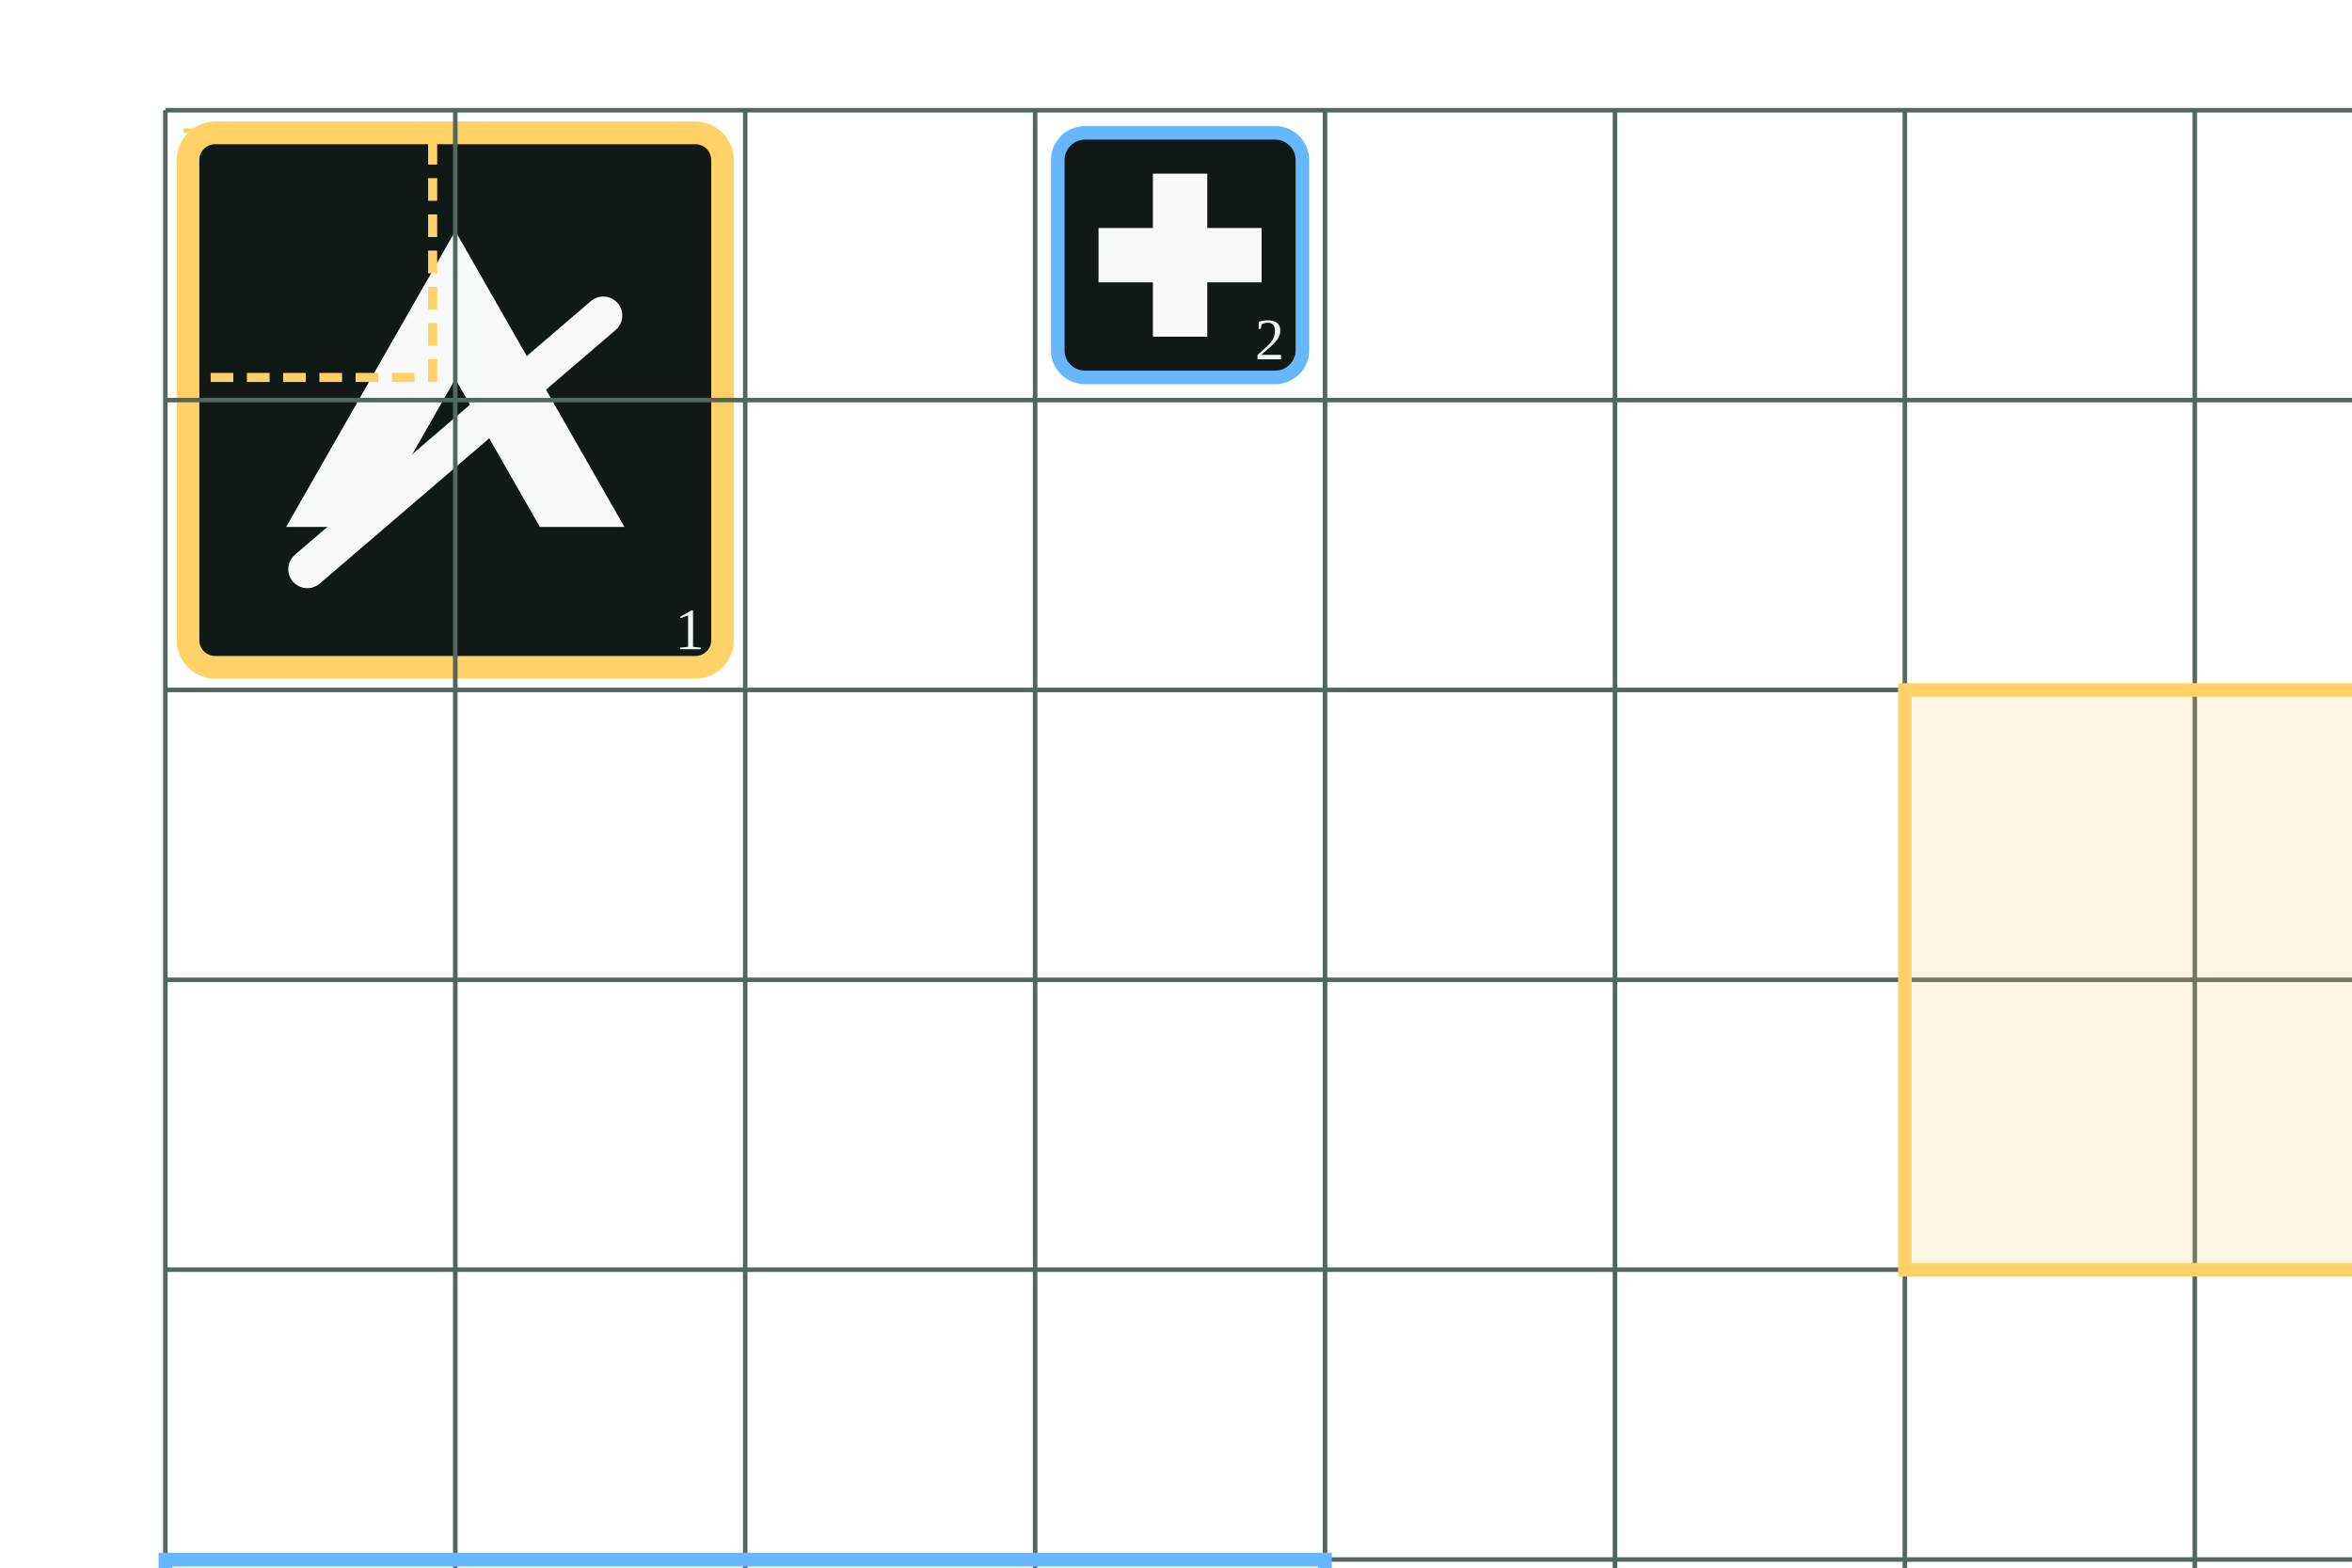
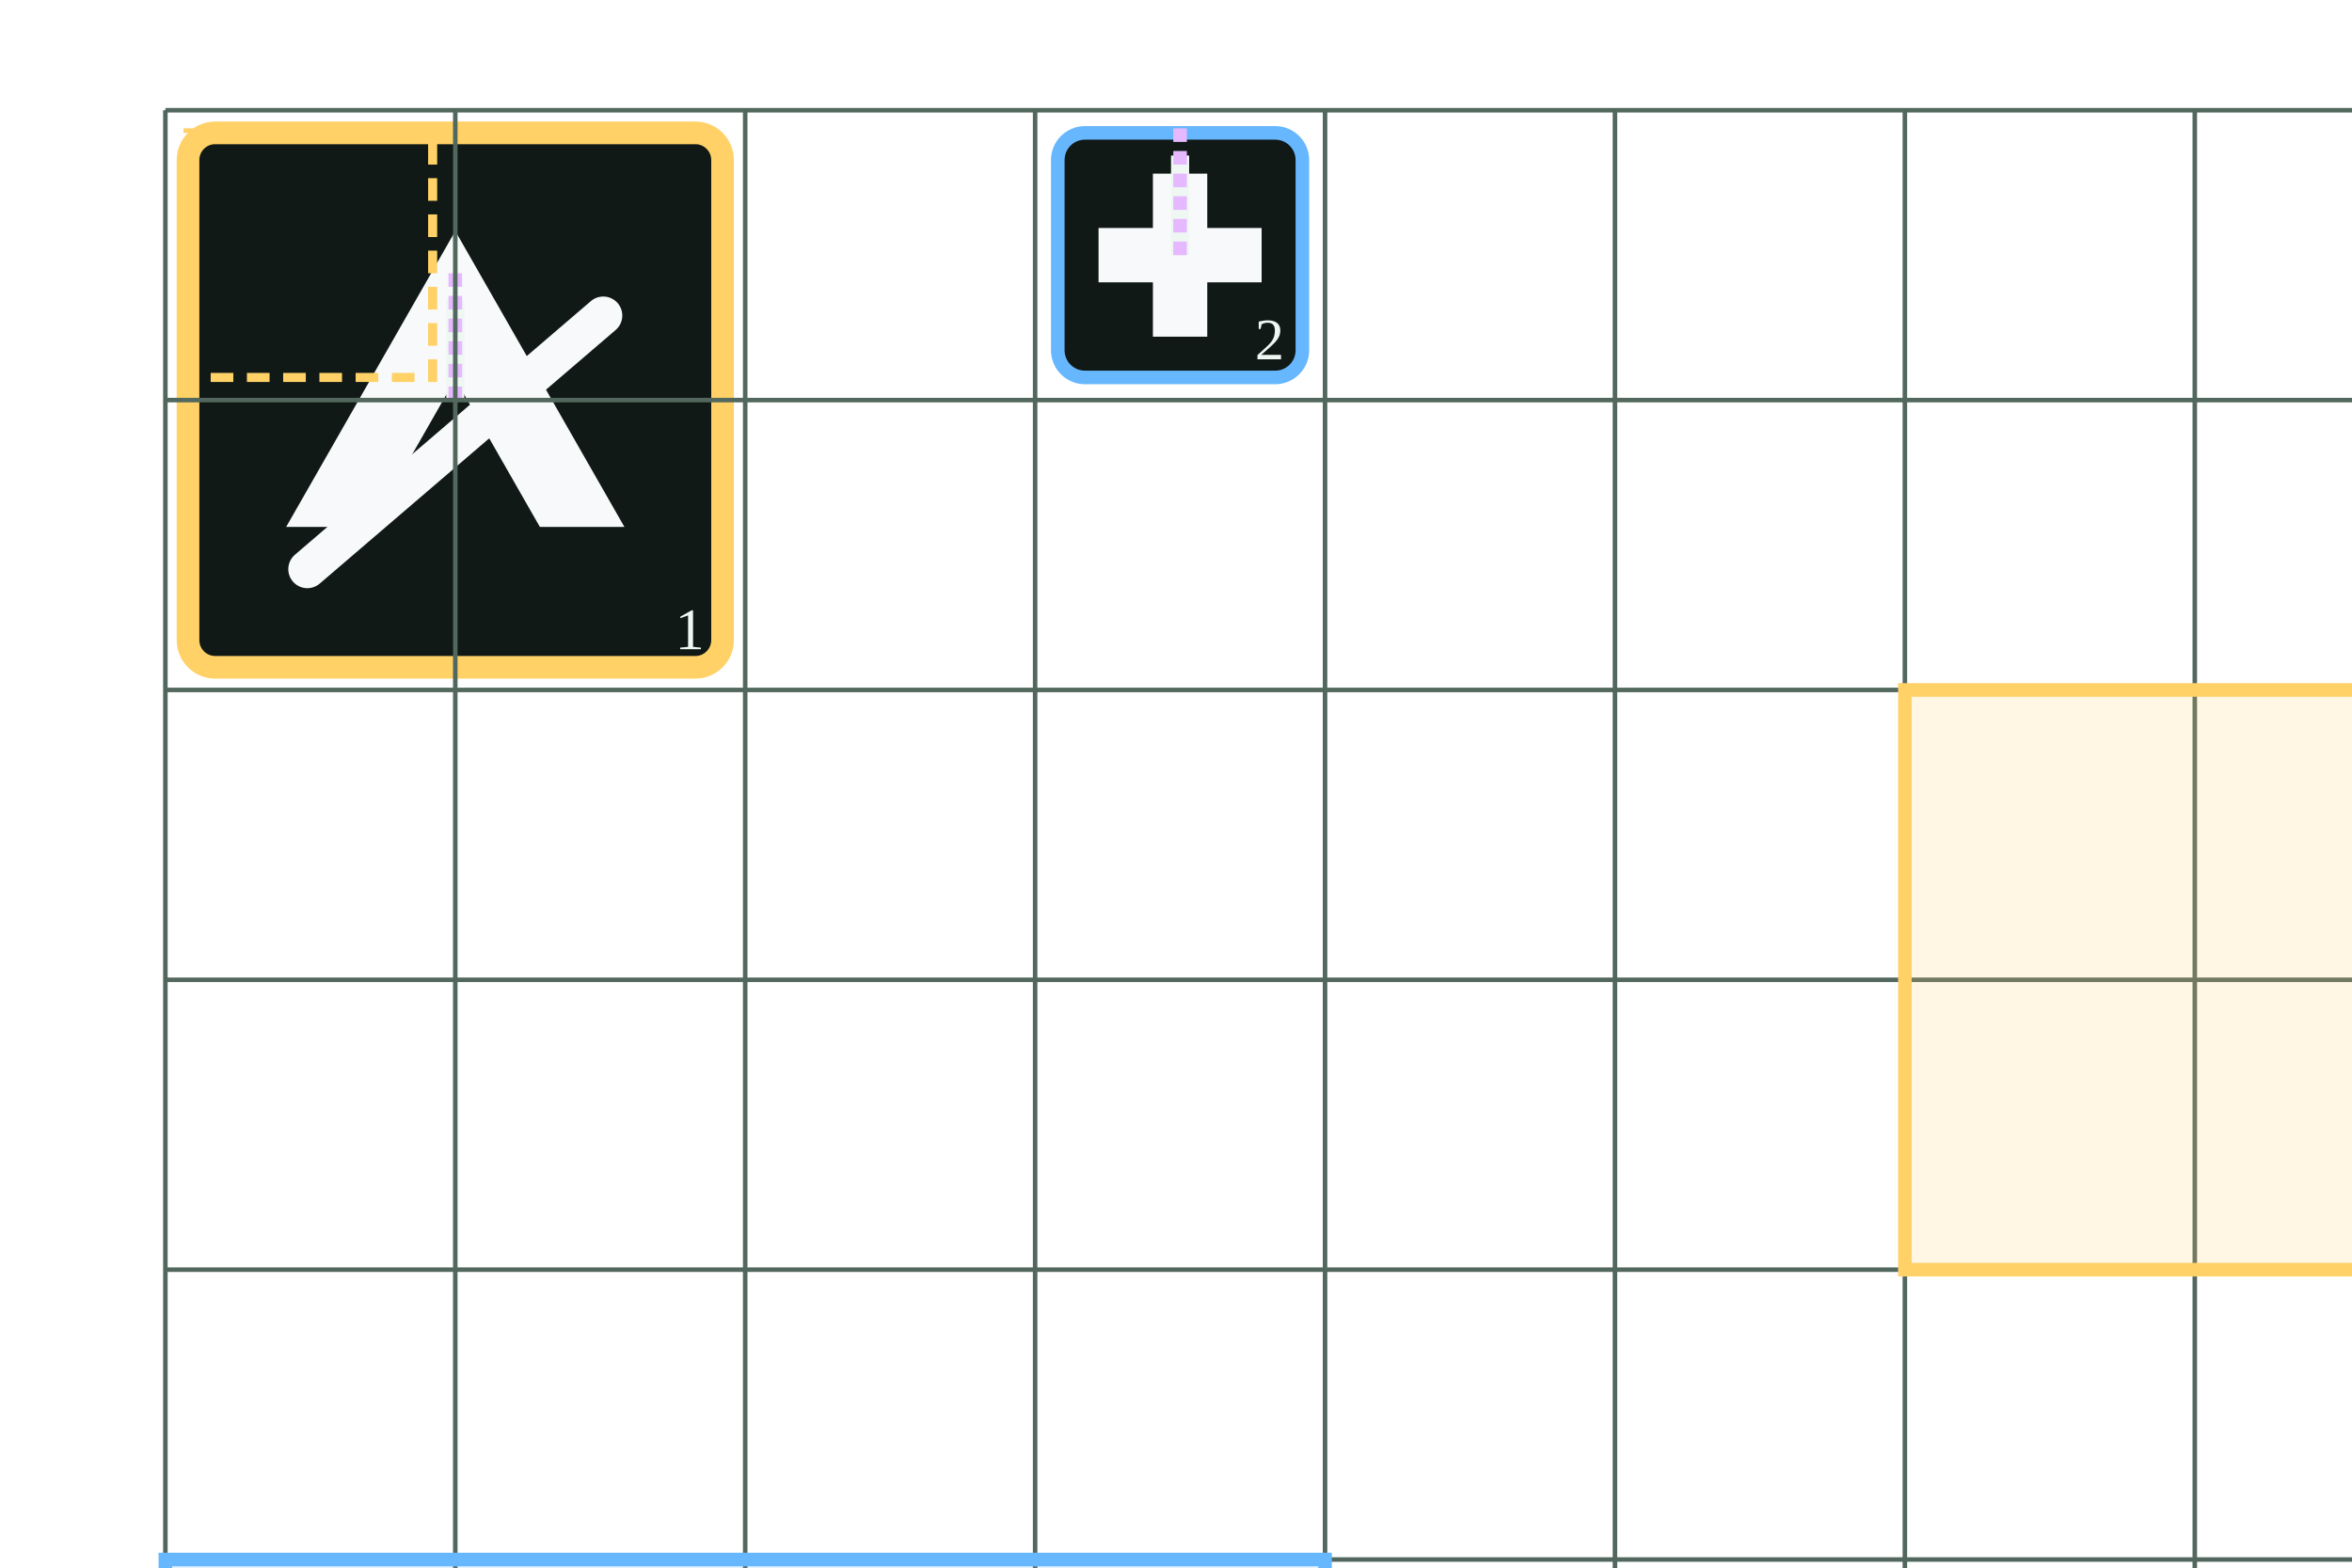
<svg xmlns="http://www.w3.org/2000/svg" id="persistent-tactical-svg" data-work-surface-root="persistent-svg" data-render-contract="shared-scene-projection-v1" data-scene-owner="EditorScene" data-scene-revision="81796a768e37d6c699e50d5b55d2f0e1af8206e5daa39a9745c0b729bd59df62" data-scene-tick="0" data-camera-pan-x="54" data-camera-pan-y="36" data-camera-zoom="1.4791666666666667" data-semantic-selection-unit="1" data-keyboard-intent-boundary="tactical-command-registry" role="application" aria-label="Persistent shared tactical SVG work surface for EditorScene" tabindex="0" viewBox="0 0 768 512" width="960" height="640" data-map-editor-review="units" style="background:#0b100f">
  <g id="persistent-scene-camera" data-scene-layer="camera" transform="translate(54 36) scale(1.479167)">
    <g id="persistent-editor-background" data-editor-layer="background" pointer-events="none" aria-hidden="true" />
    <g id="persistent-layer-terrain" data-scene-layer="terrain" data-layer-visible="true" display="none" opacity="1">
      <rect data-primitive-id="terrain:0:0" data-terrain="open" data-command-available="true" x="0" y="0" width="64" height="64" fill="#2b3832" stroke="#52675d" stroke-width="1" role="button" aria-label="Activate cell 0,0" />
      <rect data-primitive-id="terrain:1:0" data-terrain="open" data-command-available="true" x="64" y="0" width="64" height="64" fill="#2b3832" stroke="#52675d" stroke-width="1" role="button" aria-label="Activate cell 1,0" />
      <rect data-primitive-id="terrain:2:0" data-terrain="open" data-command-available="true" x="128" y="0" width="64" height="64" fill="#2b3832" stroke="#52675d" stroke-width="1" role="button" aria-label="Activate cell 2,0" />
      <rect data-primitive-id="terrain:3:0" data-terrain="open" data-command-available="true" x="192" y="0" width="64" height="64" fill="#2b3832" stroke="#52675d" stroke-width="1" role="button" aria-label="Activate cell 3,0" />
      <rect data-primitive-id="terrain:4:0" data-terrain="open" data-command-available="true" x="256" y="0" width="64" height="64" fill="#2b3832" stroke="#52675d" stroke-width="1" role="button" aria-label="Activate cell 4,0" />
      <rect data-primitive-id="terrain:5:0" data-terrain="open" data-command-available="true" x="320" y="0" width="64" height="64" fill="#2b3832" stroke="#52675d" stroke-width="1" role="button" aria-label="Activate cell 5,0" />
      <rect data-primitive-id="terrain:6:0" data-terrain="open" data-command-available="true" x="384" y="0" width="64" height="64" fill="#2b3832" stroke="#52675d" stroke-width="1" role="button" aria-label="Activate cell 6,0" />
      <rect data-primitive-id="terrain:7:0" data-terrain="open" data-command-available="true" x="448" y="0" width="64" height="64" fill="#2b3832" stroke="#52675d" stroke-width="1" role="button" aria-label="Activate cell 7,0" />
      <rect data-primitive-id="terrain:8:0" data-terrain="open" data-command-available="true" x="512" y="0" width="64" height="64" fill="#2b3832" stroke="#52675d" stroke-width="1" role="button" aria-label="Activate cell 8,0" />
      <rect data-primitive-id="terrain:9:0" data-terrain="open" data-command-available="true" x="576" y="0" width="64" height="64" fill="#2b3832" stroke="#52675d" stroke-width="1" role="button" aria-label="Activate cell 9,0" />
      <rect data-primitive-id="terrain:10:0" data-terrain="open" data-command-available="true" x="640" y="0" width="64" height="64" fill="#2b3832" stroke="#52675d" stroke-width="1" role="button" aria-label="Activate cell 10,0" />
      <rect data-primitive-id="terrain:11:0" data-terrain="open" data-command-available="true" x="704" y="0" width="64" height="64" fill="#2b3832" stroke="#52675d" stroke-width="1" role="button" aria-label="Activate cell 11,0" />
      <rect data-primitive-id="terrain:0:1" data-terrain="open" data-command-available="true" x="0" y="64" width="64" height="64" fill="#2b3832" stroke="#52675d" stroke-width="1" role="button" aria-label="Activate cell 0,1" />
      <rect data-primitive-id="terrain:1:1" data-terrain="open" data-command-available="true" x="64" y="64" width="64" height="64" fill="#2b3832" stroke="#52675d" stroke-width="1" role="button" aria-label="Activate cell 1,1" />
      <rect data-primitive-id="terrain:2:1" data-terrain="open" data-command-available="true" x="128" y="64" width="64" height="64" fill="#2b3832" stroke="#52675d" stroke-width="1" role="button" aria-label="Activate cell 2,1" />
      <rect data-primitive-id="terrain:3:1" data-terrain="open" data-command-available="true" x="192" y="64" width="64" height="64" fill="#2b3832" stroke="#52675d" stroke-width="1" role="button" aria-label="Activate cell 3,1" />
      <rect data-primitive-id="terrain:4:1" data-terrain="open" data-command-available="true" x="256" y="64" width="64" height="64" fill="#2b3832" stroke="#52675d" stroke-width="1" role="button" aria-label="Activate cell 4,1" />
      <rect data-primitive-id="terrain:5:1" data-terrain="open" data-command-available="true" x="320" y="64" width="64" height="64" fill="#2b3832" stroke="#52675d" stroke-width="1" role="button" aria-label="Activate cell 5,1" />
      <rect data-primitive-id="terrain:6:1" data-terrain="open" data-command-available="true" x="384" y="64" width="64" height="64" fill="#2b3832" stroke="#52675d" stroke-width="1" role="button" aria-label="Activate cell 6,1" />
      <rect data-primitive-id="terrain:7:1" data-terrain="open" data-command-available="true" x="448" y="64" width="64" height="64" fill="#2b3832" stroke="#52675d" stroke-width="1" role="button" aria-label="Activate cell 7,1" />
      <rect data-primitive-id="terrain:8:1" data-terrain="open" data-command-available="true" x="512" y="64" width="64" height="64" fill="#2b3832" stroke="#52675d" stroke-width="1" role="button" aria-label="Activate cell 8,1" />
      <rect data-primitive-id="terrain:9:1" data-terrain="open" data-command-available="true" x="576" y="64" width="64" height="64" fill="#2b3832" stroke="#52675d" stroke-width="1" role="button" aria-label="Activate cell 9,1" />
      <rect data-primitive-id="terrain:10:1" data-terrain="open" data-command-available="true" x="640" y="64" width="64" height="64" fill="#2b3832" stroke="#52675d" stroke-width="1" role="button" aria-label="Activate cell 10,1" />
      <rect data-primitive-id="terrain:11:1" data-terrain="open" data-command-available="true" x="704" y="64" width="64" height="64" fill="#2b3832" stroke="#52675d" stroke-width="1" role="button" aria-label="Activate cell 11,1" />
      <rect data-primitive-id="terrain:0:2" data-terrain="open" data-command-available="true" x="0" y="128" width="64" height="64" fill="#2b3832" stroke="#52675d" stroke-width="1" role="button" aria-label="Activate cell 0,2" />
      <rect data-primitive-id="terrain:1:2" data-terrain="open" data-command-available="true" x="64" y="128" width="64" height="64" fill="#2b3832" stroke="#52675d" stroke-width="1" role="button" aria-label="Activate cell 1,2" />
      <rect data-primitive-id="terrain:2:2" data-terrain="rough" data-command-available="true" x="128" y="128" width="64" height="64" fill="#35443a" stroke="#52675d" stroke-width="1" role="button" aria-label="Activate cell 2,2" />
      <line data-terrain-pattern="diagonal-hatch" x1="136" y1="184" x2="184" y2="136" stroke="#9bb0a5" stroke-width="3" pointer-events="none" />
      <rect data-primitive-id="terrain:3:2" data-terrain="rough" data-command-available="true" x="192" y="128" width="64" height="64" fill="#35443a" stroke="#52675d" stroke-width="1" role="button" aria-label="Activate cell 3,2" />
      <line data-terrain-pattern="diagonal-hatch" x1="200" y1="184" x2="248" y2="136" stroke="#9bb0a5" stroke-width="3" pointer-events="none" />
      <rect data-primitive-id="terrain:4:2" data-terrain="open" data-command-available="true" x="256" y="128" width="64" height="64" fill="#2b3832" stroke="#52675d" stroke-width="1" role="button" aria-label="Activate cell 4,2" />
      <rect data-primitive-id="terrain:5:2" data-terrain="open" data-command-available="true" x="320" y="128" width="64" height="64" fill="#2b3832" stroke="#52675d" stroke-width="1" role="button" aria-label="Activate cell 5,2" />
      <rect data-primitive-id="terrain:6:2" data-terrain="open" data-command-available="true" x="384" y="128" width="64" height="64" fill="#2b3832" stroke="#52675d" stroke-width="1" role="button" aria-label="Activate cell 6,2" />
      <rect data-primitive-id="terrain:7:2" data-terrain="open" data-command-available="true" x="448" y="128" width="64" height="64" fill="#2b3832" stroke="#52675d" stroke-width="1" role="button" aria-label="Activate cell 7,2" />
      <rect data-primitive-id="terrain:8:2" data-terrain="open" data-command-available="true" x="512" y="128" width="64" height="64" fill="#2b3832" stroke="#52675d" stroke-width="1" role="button" aria-label="Activate cell 8,2" />
      <rect data-primitive-id="terrain:9:2" data-terrain="open" data-command-available="true" x="576" y="128" width="64" height="64" fill="#2b3832" stroke="#52675d" stroke-width="1" role="button" aria-label="Activate cell 9,2" />
      <rect data-primitive-id="terrain:10:2" data-terrain="open" data-command-available="true" x="640" y="128" width="64" height="64" fill="#2b3832" stroke="#52675d" stroke-width="1" role="button" aria-label="Activate cell 10,2" />
      <rect data-primitive-id="terrain:11:2" data-terrain="open" data-command-available="true" x="704" y="128" width="64" height="64" fill="#2b3832" stroke="#52675d" stroke-width="1" role="button" aria-label="Activate cell 11,2" />
      <rect data-primitive-id="terrain:0:3" data-terrain="open" data-command-available="true" x="0" y="192" width="64" height="64" fill="#2b3832" stroke="#52675d" stroke-width="1" role="button" aria-label="Activate cell 0,3" />
      <rect data-primitive-id="terrain:1:3" data-terrain="open" data-command-available="true" x="64" y="192" width="64" height="64" fill="#2b3832" stroke="#52675d" stroke-width="1" role="button" aria-label="Activate cell 1,3" />
      <rect data-primitive-id="terrain:2:3" data-terrain="objective" data-command-available="true" x="128" y="192" width="64" height="64" fill="#4b4630" stroke="#52675d" stroke-width="1" role="button" aria-label="Activate cell 2,3" />
      <rect data-terrain-pattern="inset-ring" x="135" y="199" width="50" height="50" fill="none" stroke="#ffd166" stroke-width="3" pointer-events="none" />
      <rect data-primitive-id="terrain:3:3" data-terrain="blocked" data-command-available="true" x="192" y="192" width="64" height="64" fill="#202925" stroke="#52675d" stroke-width="1" role="button" aria-label="Activate cell 3,3" />
      <line data-terrain-pattern="cross-hatch" x1="201" y1="201" x2="247" y2="247" stroke="#ff6b6b" stroke-width="3" pointer-events="none" />
      <line data-terrain-pattern="cross-hatch" x1="247" y1="201" x2="201" y2="247" stroke="#ff6b6b" stroke-width="3" pointer-events="none" />
      <rect data-primitive-id="terrain:4:3" data-terrain="open" data-command-available="true" x="256" y="192" width="64" height="64" fill="#2b3832" stroke="#52675d" stroke-width="1" role="button" aria-label="Activate cell 4,3" />
      <rect data-primitive-id="terrain:5:3" data-terrain="open" data-command-available="true" x="320" y="192" width="64" height="64" fill="#2b3832" stroke="#52675d" stroke-width="1" role="button" aria-label="Activate cell 5,3" />
      <rect data-primitive-id="terrain:6:3" data-terrain="open" data-command-available="true" x="384" y="192" width="64" height="64" fill="#2b3832" stroke="#52675d" stroke-width="1" role="button" aria-label="Activate cell 6,3" />
      <rect data-primitive-id="terrain:7:3" data-terrain="open" data-command-available="true" x="448" y="192" width="64" height="64" fill="#2b3832" stroke="#52675d" stroke-width="1" role="button" aria-label="Activate cell 7,3" />
      <rect data-primitive-id="terrain:8:3" data-terrain="open" data-command-available="true" x="512" y="192" width="64" height="64" fill="#2b3832" stroke="#52675d" stroke-width="1" role="button" aria-label="Activate cell 8,3" />
      <rect data-primitive-id="terrain:9:3" data-terrain="open" data-command-available="true" x="576" y="192" width="64" height="64" fill="#2b3832" stroke="#52675d" stroke-width="1" role="button" aria-label="Activate cell 9,3" />
      <rect data-primitive-id="terrain:10:3" data-terrain="open" data-command-available="true" x="640" y="192" width="64" height="64" fill="#2b3832" stroke="#52675d" stroke-width="1" role="button" aria-label="Activate cell 10,3" />
      <rect data-primitive-id="terrain:11:3" data-terrain="open" data-command-available="true" x="704" y="192" width="64" height="64" fill="#2b3832" stroke="#52675d" stroke-width="1" role="button" aria-label="Activate cell 11,3" />
      <rect data-primitive-id="terrain:0:4" data-terrain="open" data-command-available="true" x="0" y="256" width="64" height="64" fill="#2b3832" stroke="#52675d" stroke-width="1" role="button" aria-label="Activate cell 0,4" />
      <rect data-primitive-id="terrain:1:4" data-terrain="open" data-command-available="true" x="64" y="256" width="64" height="64" fill="#2b3832" stroke="#52675d" stroke-width="1" role="button" aria-label="Activate cell 1,4" />
      <rect data-primitive-id="terrain:2:4" data-terrain="open" data-command-available="true" x="128" y="256" width="64" height="64" fill="#2b3832" stroke="#52675d" stroke-width="1" role="button" aria-label="Activate cell 2,4" />
      <rect data-primitive-id="terrain:3:4" data-terrain="open" data-command-available="true" x="192" y="256" width="64" height="64" fill="#2b3832" stroke="#52675d" stroke-width="1" role="button" aria-label="Activate cell 3,4" />
      <rect data-primitive-id="terrain:4:4" data-terrain="open" data-command-available="true" x="256" y="256" width="64" height="64" fill="#2b3832" stroke="#52675d" stroke-width="1" role="button" aria-label="Activate cell 4,4" />
      <rect data-primitive-id="terrain:5:4" data-terrain="open" data-command-available="true" x="320" y="256" width="64" height="64" fill="#2b3832" stroke="#52675d" stroke-width="1" role="button" aria-label="Activate cell 5,4" />
      <rect data-primitive-id="terrain:6:4" data-terrain="open" data-command-available="true" x="384" y="256" width="64" height="64" fill="#2b3832" stroke="#52675d" stroke-width="1" role="button" aria-label="Activate cell 6,4" />
      <rect data-primitive-id="terrain:7:4" data-terrain="open" data-command-available="true" x="448" y="256" width="64" height="64" fill="#2b3832" stroke="#52675d" stroke-width="1" role="button" aria-label="Activate cell 7,4" />
      <rect data-primitive-id="terrain:8:4" data-terrain="open" data-command-available="true" x="512" y="256" width="64" height="64" fill="#2b3832" stroke="#52675d" stroke-width="1" role="button" aria-label="Activate cell 8,4" />
      <rect data-primitive-id="terrain:9:4" data-terrain="open" data-command-available="true" x="576" y="256" width="64" height="64" fill="#2b3832" stroke="#52675d" stroke-width="1" role="button" aria-label="Activate cell 9,4" />
      <rect data-primitive-id="terrain:10:4" data-terrain="open" data-command-available="true" x="640" y="256" width="64" height="64" fill="#2b3832" stroke="#52675d" stroke-width="1" role="button" aria-label="Activate cell 10,4" />
      <rect data-primitive-id="terrain:11:4" data-terrain="open" data-command-available="true" x="704" y="256" width="64" height="64" fill="#2b3832" stroke="#52675d" stroke-width="1" role="button" aria-label="Activate cell 11,4" />
      <rect data-primitive-id="terrain:0:5" data-terrain="open" data-command-available="true" x="0" y="320" width="64" height="64" fill="#2b3832" stroke="#52675d" stroke-width="1" role="button" aria-label="Activate cell 0,5" />
      <rect data-primitive-id="terrain:1:5" data-terrain="open" data-command-available="true" x="64" y="320" width="64" height="64" fill="#2b3832" stroke="#52675d" stroke-width="1" role="button" aria-label="Activate cell 1,5" />
      <rect data-primitive-id="terrain:2:5" data-terrain="open" data-command-available="true" x="128" y="320" width="64" height="64" fill="#2b3832" stroke="#52675d" stroke-width="1" role="button" aria-label="Activate cell 2,5" />
      <rect data-primitive-id="terrain:3:5" data-terrain="open" data-command-available="true" x="192" y="320" width="64" height="64" fill="#2b3832" stroke="#52675d" stroke-width="1" role="button" aria-label="Activate cell 3,5" />
      <rect data-primitive-id="terrain:4:5" data-terrain="open" data-command-available="true" x="256" y="320" width="64" height="64" fill="#2b3832" stroke="#52675d" stroke-width="1" role="button" aria-label="Activate cell 4,5" />
      <rect data-primitive-id="terrain:5:5" data-terrain="open" data-command-available="true" x="320" y="320" width="64" height="64" fill="#2b3832" stroke="#52675d" stroke-width="1" role="button" aria-label="Activate cell 5,5" />
      <rect data-primitive-id="terrain:6:5" data-terrain="open" data-command-available="true" x="384" y="320" width="64" height="64" fill="#2b3832" stroke="#52675d" stroke-width="1" role="button" aria-label="Activate cell 6,5" />
      <rect data-primitive-id="terrain:7:5" data-terrain="open" data-command-available="true" x="448" y="320" width="64" height="64" fill="#2b3832" stroke="#52675d" stroke-width="1" role="button" aria-label="Activate cell 7,5" />
      <rect data-primitive-id="terrain:8:5" data-terrain="open" data-command-available="true" x="512" y="320" width="64" height="64" fill="#2b3832" stroke="#52675d" stroke-width="1" role="button" aria-label="Activate cell 8,5" />
      <rect data-primitive-id="terrain:9:5" data-terrain="open" data-command-available="true" x="576" y="320" width="64" height="64" fill="#2b3832" stroke="#52675d" stroke-width="1" role="button" aria-label="Activate cell 9,5" />
      <rect data-primitive-id="terrain:10:5" data-terrain="open" data-command-available="true" x="640" y="320" width="64" height="64" fill="#2b3832" stroke="#52675d" stroke-width="1" role="button" aria-label="Activate cell 10,5" />
      <rect data-primitive-id="terrain:11:5" data-terrain="open" data-command-available="true" x="704" y="320" width="64" height="64" fill="#2b3832" stroke="#52675d" stroke-width="1" role="button" aria-label="Activate cell 11,5" />
      <rect data-primitive-id="terrain:0:6" data-terrain="open" data-command-available="true" x="0" y="384" width="64" height="64" fill="#2b3832" stroke="#52675d" stroke-width="1" role="button" aria-label="Activate cell 0,6" />
      <rect data-primitive-id="terrain:1:6" data-terrain="open" data-command-available="true" x="64" y="384" width="64" height="64" fill="#2b3832" stroke="#52675d" stroke-width="1" role="button" aria-label="Activate cell 1,6" />
      <rect data-primitive-id="terrain:2:6" data-terrain="open" data-command-available="true" x="128" y="384" width="64" height="64" fill="#2b3832" stroke="#52675d" stroke-width="1" role="button" aria-label="Activate cell 2,6" />
      <rect data-primitive-id="terrain:3:6" data-terrain="open" data-command-available="true" x="192" y="384" width="64" height="64" fill="#2b3832" stroke="#52675d" stroke-width="1" role="button" aria-label="Activate cell 3,6" />
      <rect data-primitive-id="terrain:4:6" data-terrain="open" data-command-available="true" x="256" y="384" width="64" height="64" fill="#2b3832" stroke="#52675d" stroke-width="1" role="button" aria-label="Activate cell 4,6" />
      <rect data-primitive-id="terrain:5:6" data-terrain="open" data-command-available="true" x="320" y="384" width="64" height="64" fill="#2b3832" stroke="#52675d" stroke-width="1" role="button" aria-label="Activate cell 5,6" />
      <rect data-primitive-id="terrain:6:6" data-terrain="open" data-command-available="true" x="384" y="384" width="64" height="64" fill="#2b3832" stroke="#52675d" stroke-width="1" role="button" aria-label="Activate cell 6,6" />
      <rect data-primitive-id="terrain:7:6" data-terrain="open" data-command-available="true" x="448" y="384" width="64" height="64" fill="#2b3832" stroke="#52675d" stroke-width="1" role="button" aria-label="Activate cell 7,6" />
      <rect data-primitive-id="terrain:8:6" data-terrain="open" data-command-available="true" x="512" y="384" width="64" height="64" fill="#2b3832" stroke="#52675d" stroke-width="1" role="button" aria-label="Activate cell 8,6" />
      <rect data-primitive-id="terrain:9:6" data-terrain="open" data-command-available="true" x="576" y="384" width="64" height="64" fill="#2b3832" stroke="#52675d" stroke-width="1" role="button" aria-label="Activate cell 9,6" />
      <rect data-primitive-id="terrain:10:6" data-terrain="open" data-command-available="true" x="640" y="384" width="64" height="64" fill="#2b3832" stroke="#52675d" stroke-width="1" role="button" aria-label="Activate cell 10,6" />
      <rect data-primitive-id="terrain:11:6" data-terrain="open" data-command-available="true" x="704" y="384" width="64" height="64" fill="#2b3832" stroke="#52675d" stroke-width="1" role="button" aria-label="Activate cell 11,6" />
      <rect data-primitive-id="terrain:0:7" data-terrain="open" data-command-available="true" x="0" y="448" width="64" height="64" fill="#2b3832" stroke="#52675d" stroke-width="1" role="button" aria-label="Activate cell 0,7" />
      <rect data-primitive-id="terrain:1:7" data-terrain="open" data-command-available="true" x="64" y="448" width="64" height="64" fill="#2b3832" stroke="#52675d" stroke-width="1" role="button" aria-label="Activate cell 1,7" />
      <rect data-primitive-id="terrain:2:7" data-terrain="open" data-command-available="true" x="128" y="448" width="64" height="64" fill="#2b3832" stroke="#52675d" stroke-width="1" role="button" aria-label="Activate cell 2,7" />
      <rect data-primitive-id="terrain:3:7" data-terrain="open" data-command-available="true" x="192" y="448" width="64" height="64" fill="#2b3832" stroke="#52675d" stroke-width="1" role="button" aria-label="Activate cell 3,7" />
      <rect data-primitive-id="terrain:4:7" data-terrain="open" data-command-available="true" x="256" y="448" width="64" height="64" fill="#2b3832" stroke="#52675d" stroke-width="1" role="button" aria-label="Activate cell 4,7" />
      <rect data-primitive-id="terrain:5:7" data-terrain="open" data-command-available="true" x="320" y="448" width="64" height="64" fill="#2b3832" stroke="#52675d" stroke-width="1" role="button" aria-label="Activate cell 5,7" />
      <rect data-primitive-id="terrain:6:7" data-terrain="open" data-command-available="true" x="384" y="448" width="64" height="64" fill="#2b3832" stroke="#52675d" stroke-width="1" role="button" aria-label="Activate cell 6,7" />
      <rect data-primitive-id="terrain:7:7" data-terrain="open" data-command-available="true" x="448" y="448" width="64" height="64" fill="#2b3832" stroke="#52675d" stroke-width="1" role="button" aria-label="Activate cell 7,7" />
      <rect data-primitive-id="terrain:8:7" data-terrain="open" data-command-available="true" x="512" y="448" width="64" height="64" fill="#2b3832" stroke="#52675d" stroke-width="1" role="button" aria-label="Activate cell 8,7" />
      <rect data-primitive-id="terrain:9:7" data-terrain="open" data-command-available="true" x="576" y="448" width="64" height="64" fill="#2b3832" stroke="#52675d" stroke-width="1" role="button" aria-label="Activate cell 9,7" />
      <rect data-primitive-id="terrain:10:7" data-terrain="open" data-command-available="true" x="640" y="448" width="64" height="64" fill="#2b3832" stroke="#52675d" stroke-width="1" role="button" aria-label="Activate cell 10,7" />
      <rect data-primitive-id="terrain:11:7" data-terrain="open" data-command-available="true" x="704" y="448" width="64" height="64" fill="#2b3832" stroke="#52675d" stroke-width="1" role="button" aria-label="Activate cell 11,7" />
    </g>
    <g id="persistent-layer-edges" data-scene-layer="edges" data-layer-visible="true" display="none" opacity="1" pointer-events="none">
      <line data-primitive-id="edge:editor-edge-4-1-EastEdge" data-edge-kind="wall" data-edge-state="closed" x1="320" y1="64" x2="320" y2="128" stroke="#eef7f2" stroke-width="6" stroke-dasharray="none" />
      <line data-primitive-id="edge:editor-edge-4-2-EastEdge" data-edge-kind="door" data-edge-state="open" x1="320" y1="128" x2="320" y2="192" stroke="#ffd166" stroke-width="5" stroke-dasharray="8 5" />
      <line data-primitive-id="edge:editor-edge-4-3-EastEdge" data-edge-kind="window" data-edge-state="closed" x1="320" y1="192" x2="320" y2="256" stroke="#67b7ff" stroke-width="5" stroke-dasharray="3 3" />
    </g>
    <g id="persistent-layer-routes" data-scene-layer="routes" data-layer-visible="true" display="none" pointer-events="none" />
    <g id="persistent-layer-units" data-scene-layer="units" data-layer-visible="true" display="inline" opacity="1">
-       <g data-primitive-id="unit:1" data-unit-id="1" data-unit-class="rifleman" data-unit-footprint="2x2" data-command-available="true" tabindex="0" role="button" aria-label="Select tactical unit 1, rifleman, 2 by 2">
+       <g data-primitive-id="unit:1" data-unit-id="1" data-unit-class="rifleman" data-unit-footprint="2x2" data-unit-status="manual" data-command-available="true" tabindex="0" role="button" aria-label="Select tactical unit 1, rifleman, 2 by 2">
        <rect x="5" y="5" width="118" height="118" rx="6" fill="#101916" stroke="#ffd166" stroke-width="5" />
        <g data-unit-glyph="rifleman" pointer-events="none">
          <g transform="translate(64 64) scale(4.666667) translate(-12 -12)" data-class-id="rifleman">
            <path d="M4 18 L12 4 L20 18 L16 18 L12 11 L8 18 Z" fill="#f7f9fa" />
            <path d="M5 20 L19 8" fill="none" stroke="#f7f9fa" stroke-width="1.8" stroke-linecap="round" stroke-linejoin="round" />
          </g>
        </g>
+         <line data-unit-heading="facing" x1="64" y1="64" x2="64" y2="42" stroke="#eef7f2" stroke-width="4" pointer-events="none" />
+         <line data-unit-heading="attention" x1="64" y1="64" x2="64" y2="36" stroke="#e5b8ff" stroke-width="3" stroke-dasharray="3 2" pointer-events="none" />
        <text x="119" y="119" text-anchor="end" fill="#eef7f2" font-size="13">1</text>
      </g>
-       <g data-primitive-id="unit:2" data-unit-id="2" data-unit-class="medic" data-unit-footprint="1x1" data-command-available="true" tabindex="-1" role="button" aria-label="Select tactical unit 2, medic, 1 by 1">
+       <g data-primitive-id="unit:2" data-unit-id="2" data-unit-class="medic" data-unit-footprint="1x1" data-unit-status="manual" data-command-available="true" tabindex="-1" role="button" aria-label="Select tactical unit 2, medic, 1 by 1">
        <rect x="197" y="5" width="54" height="54" rx="6" fill="#101916" stroke="#67b7ff" stroke-width="3" />
        <g data-unit-glyph="medic" pointer-events="none">
          <g transform="translate(224 32) scale(2) translate(-12 -12)" data-class-id="medic">
            <path d="M9 3 H15 V9 H21 V15 H15 V21 H9 V15 H3 V9 H9 Z" fill="#f7f9fa" />
          </g>
        </g>
+         <line data-unit-heading="facing" x1="224" y1="32" x2="224" y2="10" stroke="#eef7f2" stroke-width="4" pointer-events="none" />
+         <line data-unit-heading="attention" x1="224" y1="32" x2="224" y2="4" stroke="#e5b8ff" stroke-width="3" stroke-dasharray="3 2" pointer-events="none" />
        <text x="247" y="55" text-anchor="end" fill="#eef7f2" font-size="13">2</text>
      </g>
-       <g data-primitive-id="unit:3" data-unit-id="3" data-unit-class="goblin" data-unit-footprint="1x1" data-command-available="true" tabindex="-1" role="button" aria-label="Select tactical unit 3, goblin, 1 by 1">
+       <g data-primitive-id="unit:3" data-unit-id="3" data-unit-class="goblin" data-unit-footprint="1x1" data-unit-status="general" data-command-available="true" tabindex="-1" role="button" aria-label="Select tactical unit 3, goblin, 1 by 1">
        <rect x="517" y="69" width="54" height="54" rx="6" fill="#101916" stroke="#e384ff" stroke-width="3" />
        <g data-unit-glyph="goblin" pointer-events="none">
          <g transform="translate(544 96) scale(2) translate(-12 -12)" data-class-id="goblin">
            <path d="M2 8 L8 10 L12 5 L16 10 L22 8 L18 18 L12 22 L6 18 Z" fill="#f7f9fa" />
          </g>
        </g>
+         <line data-unit-heading="facing" x1="544" y1="96" x2="544" y2="74" stroke="#eef7f2" stroke-width="4" pointer-events="none" />
+         <line data-unit-heading="attention" x1="544" y1="96" x2="544" y2="68" stroke="#e5b8ff" stroke-width="3" stroke-dasharray="3 2" pointer-events="none" />
        <text x="567" y="119" text-anchor="end" fill="#eef7f2" font-size="13">3</text>
      </g>
-       <g data-primitive-id="unit:4" data-unit-id="4" data-unit-class="troll" data-unit-footprint="3x3" data-command-available="true" tabindex="-1" role="button" aria-label="Select tactical unit 4, troll, 3 by 3">
+       <g data-primitive-id="unit:4" data-unit-id="4" data-unit-class="troll" data-unit-footprint="3x3" data-unit-status="general" data-command-available="true" tabindex="-1" role="button" aria-label="Select tactical unit 4, troll, 3 by 3">
        <rect x="517" y="261" width="182" height="182" rx="6" fill="#101916" stroke="#e384ff" stroke-width="3" />
        <g data-unit-glyph="troll" pointer-events="none">
          <g transform="translate(608 352) scale(7.333333) translate(-12 -12)" data-class-id="troll">
            <path d="M2 7 H7 V3 H17 V7 H22 V20 H16 V15 H8 V20 H2 Z" fill="#f7f9fa" />
          </g>
        </g>
+         <line data-unit-heading="facing" x1="608" y1="352" x2="608" y2="330" stroke="#eef7f2" stroke-width="4" pointer-events="none" />
+         <line data-unit-heading="attention" x1="608" y1="352" x2="608" y2="324" stroke="#e5b8ff" stroke-width="3" stroke-dasharray="3 2" pointer-events="none" />
        <text x="695" y="439" text-anchor="end" fill="#eef7f2" font-size="13">4</text>
      </g>
    </g>
    <g id="persistent-layer-selection" data-scene-layer="selection" display="none" opacity="1" pointer-events="none">
      <rect data-selection-for="unit:1" x="1" y="1" width="126" height="126" rx="8" fill="none" stroke="#ffd166" stroke-width="3" stroke-dasharray="6 3" />
    </g>
    <g id="persistent-layer-annotations" data-scene-layer="annotations" data-layer-visible="true" display="none" opacity="1" pointer-events="none">
-       <text data-primitive-id="region:1" x="396" y="148" fill="#ffd166" font-size="13">Region 1</text>
-       <text data-primitive-id="region:2" x="12" y="340" fill="#ffd166" font-size="13">Region 2</text>
+       <text data-primitive-id="region:1" data-annotation-kind="objective-region" aria-label="Region 1" x="396" y="148" fill="#ffd166" font-size="13">Region 1</text>
+       <text data-primitive-id="region:2" data-annotation-kind="blue-deployment" aria-label="Region 2" x="12" y="340" fill="#ffd166" font-size="13">Region 2</text>
    </g>
    <g id="persistent-editor-migrated-layers" data-editor-renderer="persistent-svg-v1">
      <g data-editor-layer="guides" display="inline" opacity="1" pointer-events="none">
        <line x1="0" y1="0" x2="0" y2="512" stroke="#52675d" stroke-width="1" />
        <line x1="64" y1="0" x2="64" y2="512" stroke="#52675d" stroke-width="1" />
        <line x1="128" y1="0" x2="128" y2="512" stroke="#52675d" stroke-width="1" />
        <line x1="192" y1="0" x2="192" y2="512" stroke="#52675d" stroke-width="1" />
        <line x1="256" y1="0" x2="256" y2="512" stroke="#52675d" stroke-width="1" />
        <line x1="320" y1="0" x2="320" y2="512" stroke="#52675d" stroke-width="1" />
        <line x1="384" y1="0" x2="384" y2="512" stroke="#52675d" stroke-width="1" />
        <line x1="448" y1="0" x2="448" y2="512" stroke="#52675d" stroke-width="1" />
        <line x1="512" y1="0" x2="512" y2="512" stroke="#52675d" stroke-width="1" />
        <line x1="576" y1="0" x2="576" y2="512" stroke="#52675d" stroke-width="1" />
        <line x1="640" y1="0" x2="640" y2="512" stroke="#52675d" stroke-width="1" />
        <line x1="704" y1="0" x2="704" y2="512" stroke="#52675d" stroke-width="1" />
        <line x1="768" y1="0" x2="768" y2="512" stroke="#52675d" stroke-width="1" />
        <line x1="0" y1="0" x2="768" y2="0" stroke="#52675d" stroke-width="1" />
        <line x1="0" y1="64" x2="768" y2="64" stroke="#52675d" stroke-width="1" />
        <line x1="0" y1="128" x2="768" y2="128" stroke="#52675d" stroke-width="1" />
        <line x1="0" y1="192" x2="768" y2="192" stroke="#52675d" stroke-width="1" />
        <line x1="0" y1="256" x2="768" y2="256" stroke="#52675d" stroke-width="1" />
        <line x1="0" y1="320" x2="768" y2="320" stroke="#52675d" stroke-width="1" />
        <line x1="0" y1="384" x2="768" y2="384" stroke="#52675d" stroke-width="1" />
        <line x1="0" y1="448" x2="768" y2="448" stroke="#52675d" stroke-width="1" />
        <line x1="0" y1="512" x2="768" y2="512" stroke="#52675d" stroke-width="1" />
      </g>
      <g data-editor-layer="regions" display="inline" opacity="1">
        <rect data-primitive-id="region:1" data-region-id="1" data-region-purpose="Objective" data-selected="false" role="button" aria-label="Select region 1, Objective" tabindex="-1" x="384" y="128" width="192" height="128" fill="#ffd166" fill-opacity="0.18" stroke="#ffd166" stroke-width="3" />
        <polygon data-primitive-id="region:2" data-region-id="2" data-region-purpose="Blue deployment" data-selected="false" role="button" aria-label="Select region 2, Blue deployment" tabindex="-1" points="0,320 256,320 256,512 0,512" fill="#67b7ff" fill-opacity="0.18" stroke="#67b7ff" stroke-width="3" />
      </g>
      <rect data-editor-layer="cursor-guide" data-editor-cursor="selection" x="5" y="5" width="54" height="54" fill="none" stroke="#ffd166" stroke-width="2" stroke-dasharray="5 3" />
    </g>
  </g>
</svg>
